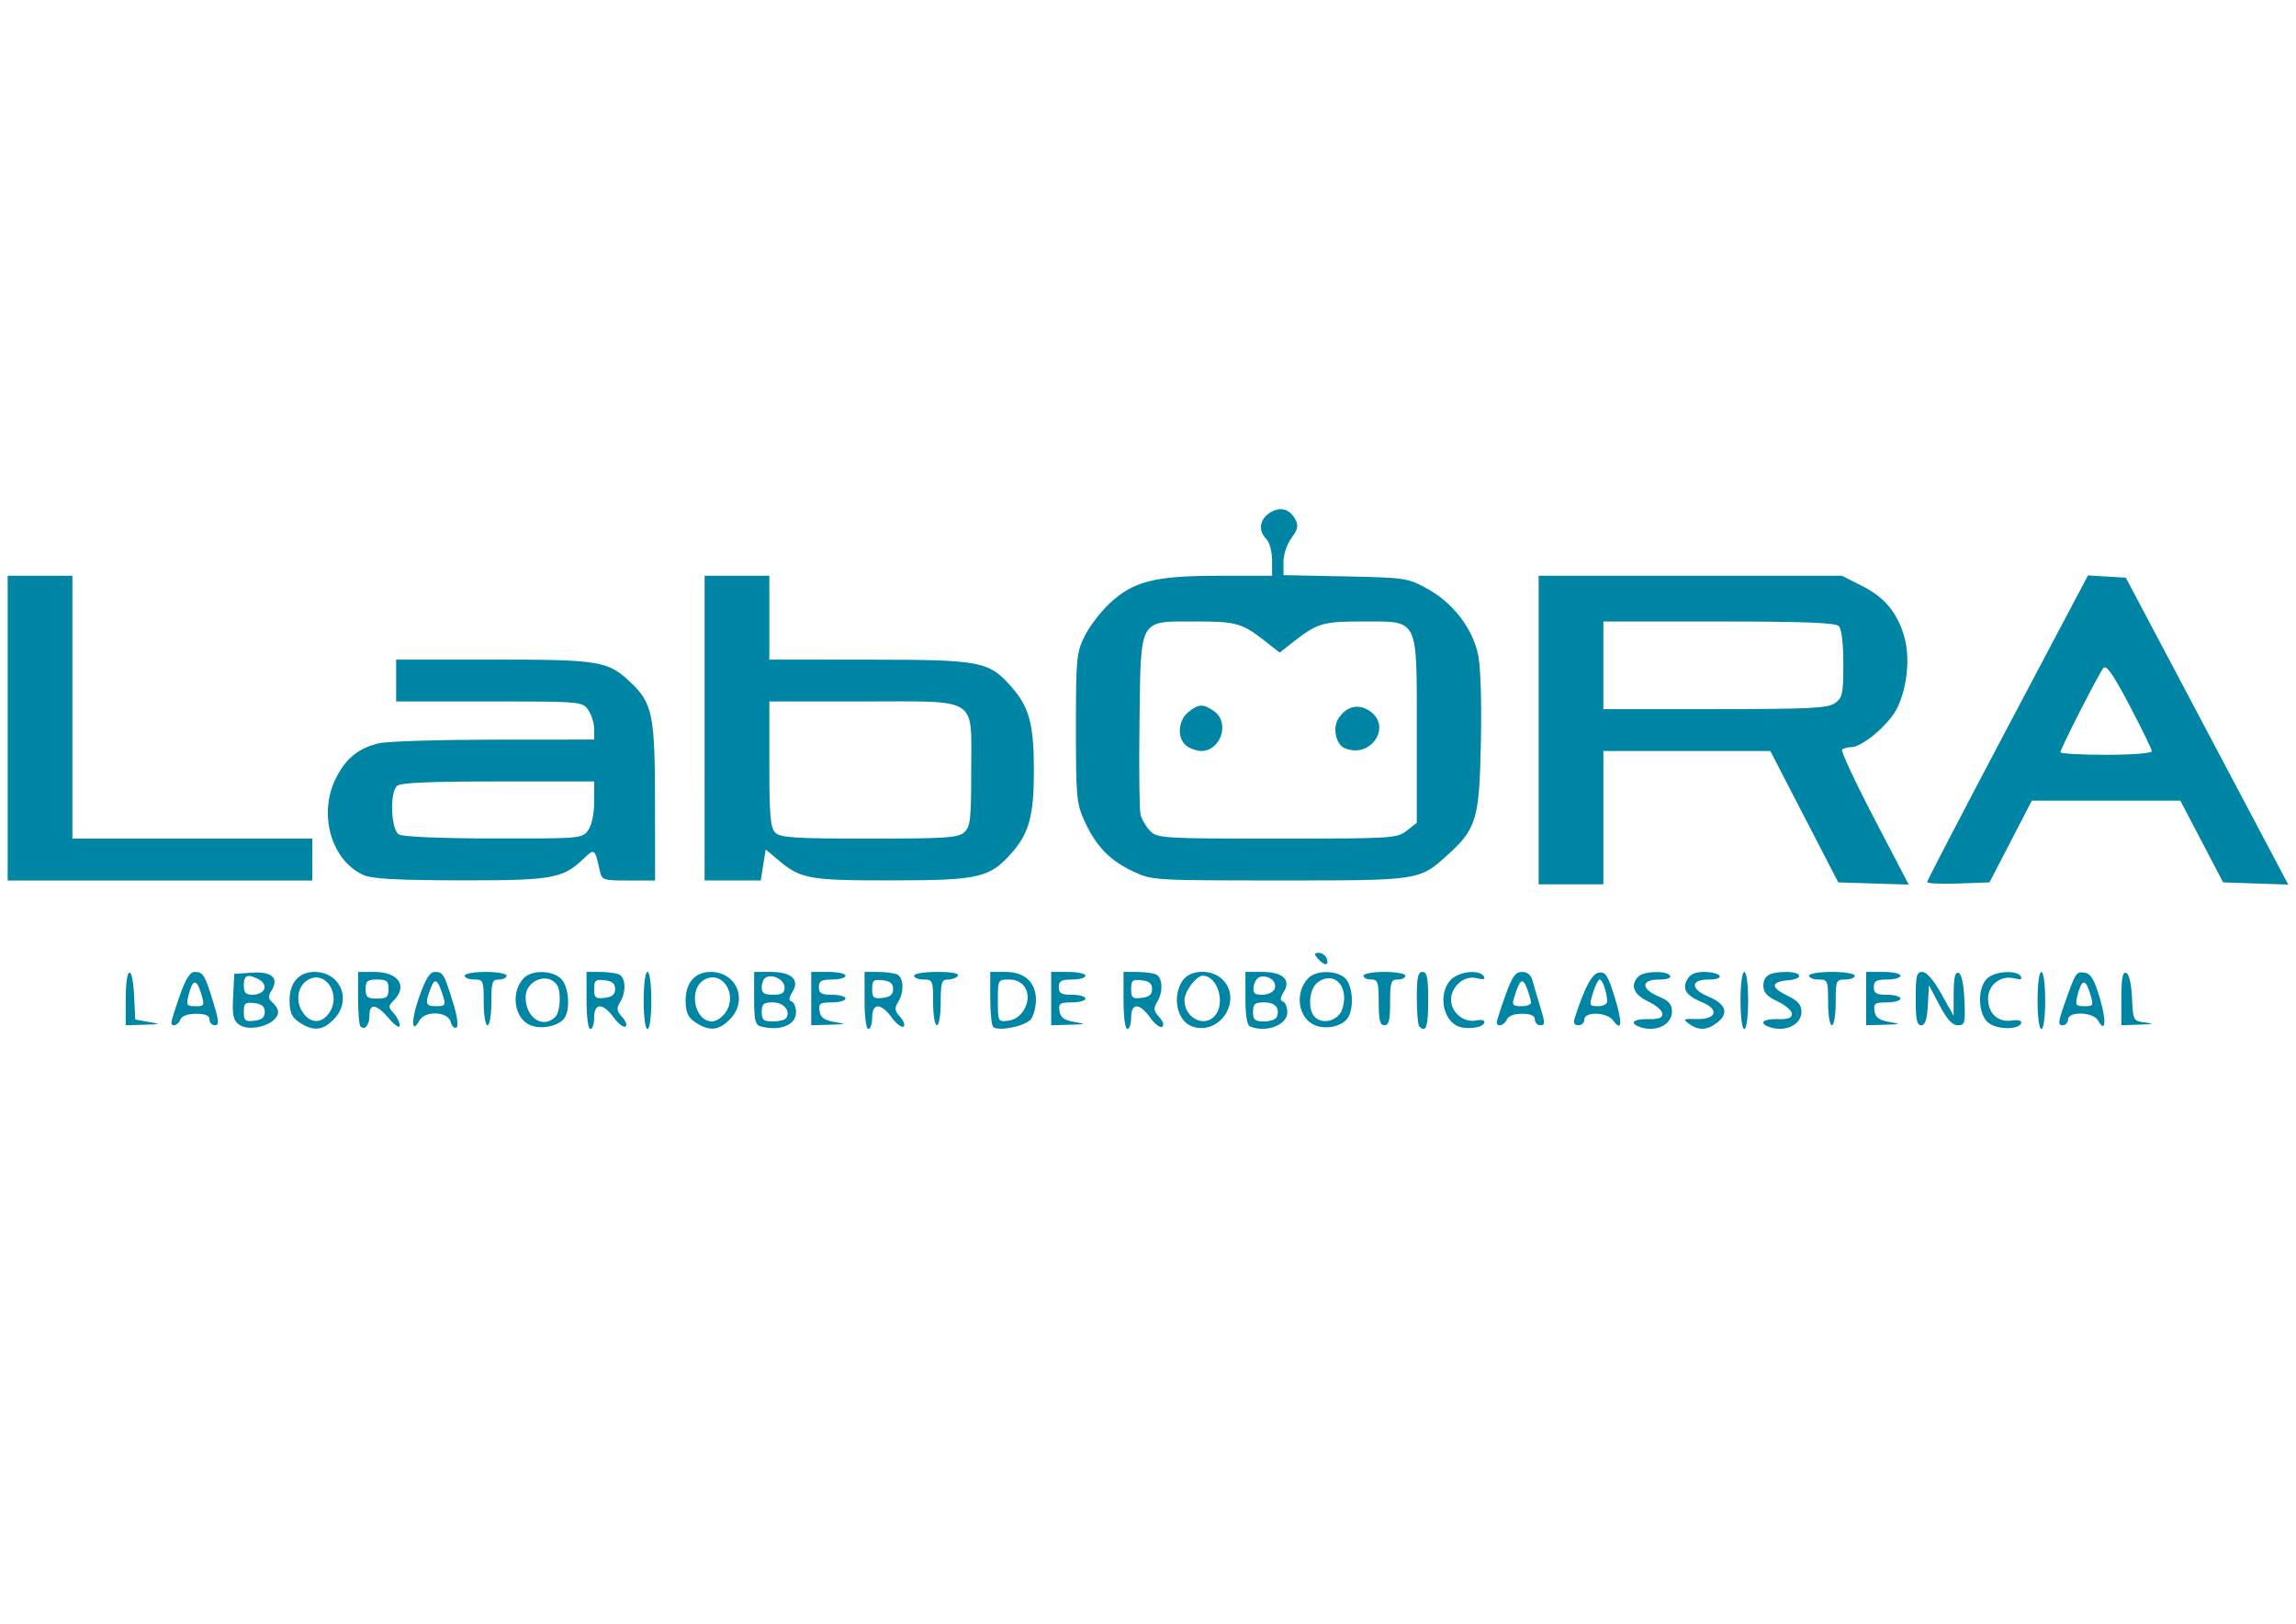
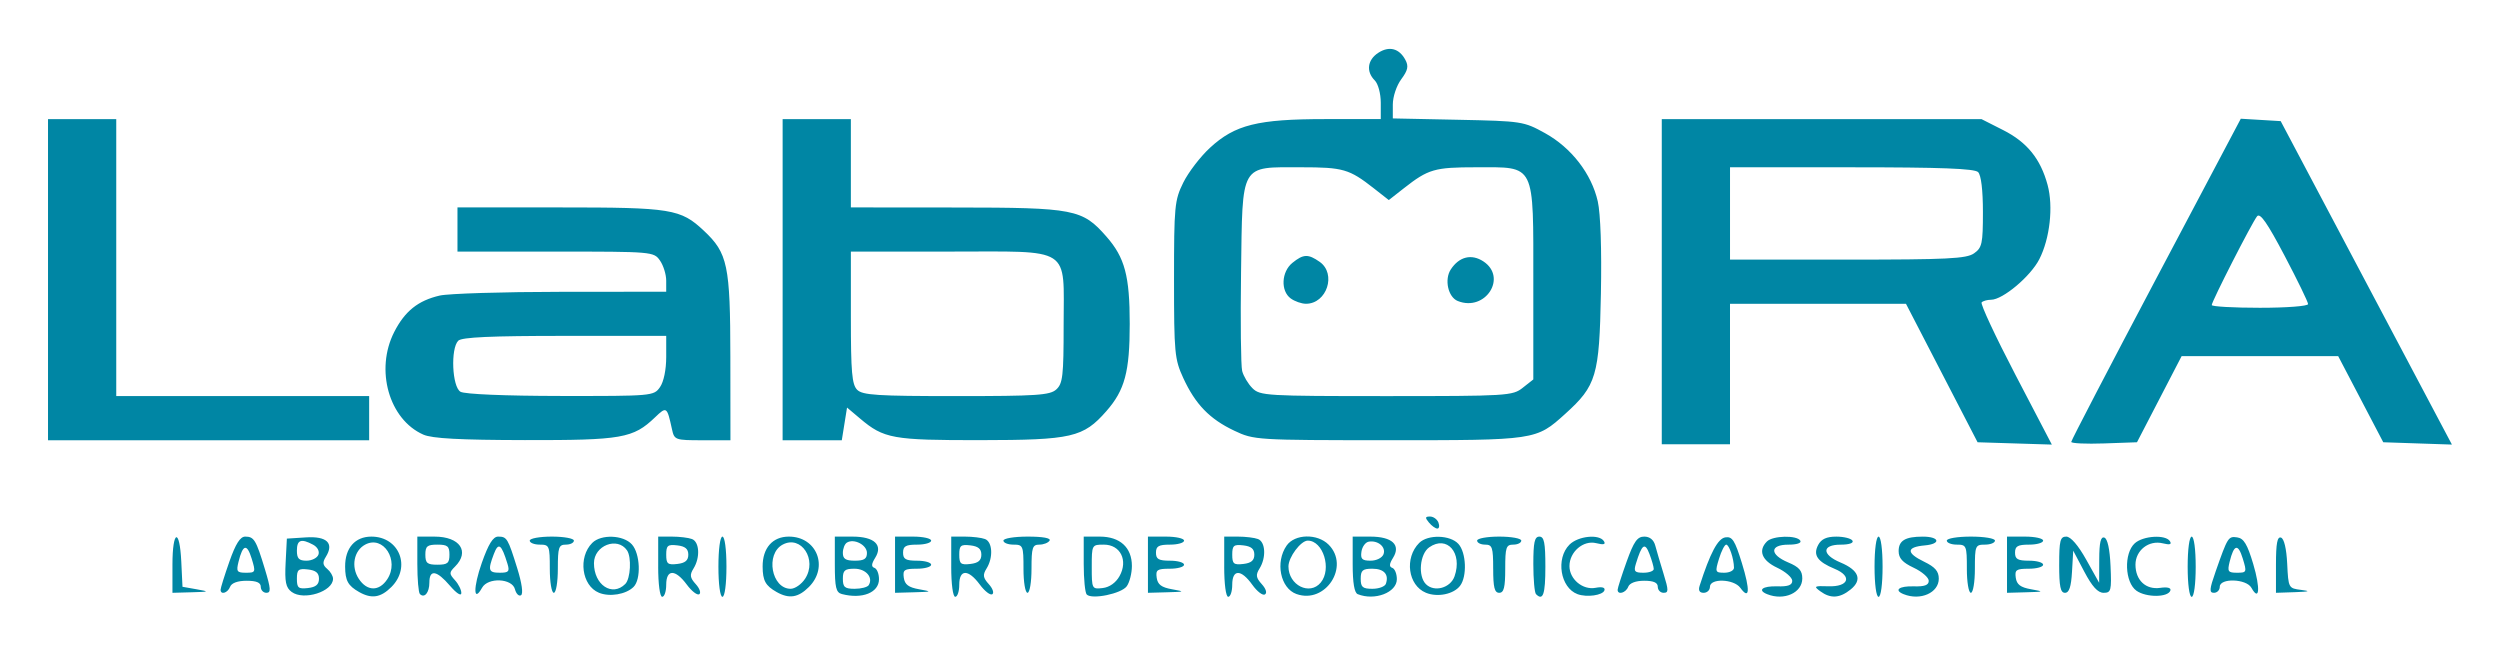
- <svg xmlns="http://www.w3.org/2000/svg" width="297mm" height="210mm" viewBox="0 0 297 210" version="1.1" id="svg1" xml:space="preserve">
+ <svg xmlns="http://www.w3.org/2000/svg" viewBox="-4.9 59.85 306.8 79.3" version="1.1" id="svg1" xml:space="preserve">
  <defs id="defs1">
    <clipPath clipPathUnits="userSpaceOnUse" id="clipPath84">
      <path d="M -2409.45,5669.29 H -2.2500001e-4 V -2.5000001e-5 H -2409.45 Z" id="path84" />
    </clipPath>
    <clipPath clipPathUnits="userSpaceOnUse" id="clipPath1">
      <rect style="opacity:0.213;fill:#079898;stroke:#079898;stroke-width:0.265" id="rect2" width="297.721" height="75.753" x="-0.481" y="24.049" />
    </clipPath>
  </defs>
  <g id="layer1">
    <path style="display:inline;fill:#0086a4;fill-opacity:1;stroke-width:1.862" d="m 277.855,157.993 c 0,-0.542 0.206,-0.985 0.457,-0.985 0.252,0 0.797,-0.339 1.212,-0.754 0.677,-0.677 0.555,-1.31 -1.193,-6.189 l -1.947,-5.435 1.567,0.154 c 1.479,0.145 1.626,0.348 2.617,3.603 l 1.05,3.448 0.851,-2.956 c 0.468,-1.626 0.944,-3.233 1.059,-3.572 0.239,-0.708 2.702,-0.85 2.702,-0.155 0,1.073 -4.124,12.176 -4.815,12.964 -1.09,1.242 -3.56,1.157 -3.56,-0.123 z m -97.365,-3.675 c -2.561,-1.794 -2.806,-6.963 -0.427,-9.01 1.51,-1.299 3.044,-1.413 4.573,-0.342 1.088,0.762 1.095,0.752 1.095,-1.724 0,-2.329 0.08,-2.491 1.232,-2.491 h 1.232 v 7.143 7.143 h -1.232 c -0.677,0 -1.232,-0.229 -1.232,-0.51 0,-0.352 -0.296,-0.352 -0.953,0 -1.342,0.718 -3.085,0.633 -4.289,-0.209 z m 5.148,-4.117 c 0.203,-2.029 -0.668,-3.538 -2.042,-3.538 -1.602,0 -2.298,0.917 -2.298,3.026 0,3.708 3.973,4.176 4.34,0.512 z m 5.967,3.396 c -1.219,-1.219 -1.44,-1.83 -1.44,-3.979 0,-2.149 0.221,-2.76 1.44,-3.979 1.987,-1.987 4.493,-1.987 6.48,0 1.055,1.055 1.44,1.911 1.44,3.202 v 1.762 h -3.448 c -3.66,0 -4.227,0.453 -2.217,1.77 1.135,0.744 1.327,0.745 2.446,0.011 1.37,-0.898 3.219,-1.059 3.219,-0.281 0,0.283 -0.544,1.059 -1.209,1.724 -1.789,1.789 -4.795,1.685 -6.711,-0.231 z m 4.964,-5.95 c -0.305,-0.57 -1.032,-0.985 -1.724,-0.985 -0.693,0 -1.419,0.415 -1.724,0.985 -0.492,0.918 -0.375,0.985 1.724,0.985 2.099,0 2.216,-0.067 1.724,-0.985 z m 12.363,6.122 c -3.083,-2.594 -3.236,-8.45 -0.298,-11.388 1.45,-1.45 1.931,-1.631 4.337,-1.631 2.307,0 2.933,0.211 4.237,1.429 1.883,1.759 2.059,3.497 0.355,3.497 -0.71,0 -1.494,-0.488 -1.982,-1.232 -0.593,-0.905 -1.241,-1.232 -2.443,-1.232 -2.413,0 -3.513,1.466 -3.513,4.68 0,3.063 1.121,4.68 3.243,4.68 1.333,0 2.915,-1.089 2.915,-2.006 0,-0.252 0.665,-0.457 1.478,-0.457 1.996,0 1.927,1.127 -0.197,3.251 -1.46,1.46 -1.992,1.675 -4.15,1.675 -1.94,0 -2.8,-0.274 -3.981,-1.268 z m 12.099,0.367 c -0.845,-0.934 -1.068,-2.885 -0.438,-3.829 0.555,-0.831 2.386,-1.674 3.655,-1.682 0.627,-0.004 1.473,-0.23 1.88,-0.502 0.64,-0.428 0.611,-0.592 -0.214,-1.221 -0.84,-0.641 -1.085,-0.64 -2.076,0.009 -2.346,1.537 -4.2,0.4 -2.356,-1.445 1.509,-1.509 5.822,-1.599 7.01,-0.146 0.271,0.332 0.57,2.653 0.665,5.16 0.163,4.322 0.12,4.557 -0.837,4.557 -0.555,-1.5e-4 -1.276,-0.266 -1.601,-0.591 -0.46,-0.46 -0.723,-0.46 -1.182,0 -0.897,0.897 -3.58,0.713 -4.505,-0.31 z m 4.998,-1.661 c 0.325,-0.325 0.591,-1.018 0.591,-1.539 0,-0.804 -0.24,-0.9 -1.577,-0.633 -1.717,0.343 -2.416,1.071 -2.02,2.103 0.315,0.821 2.21,0.864 3.005,0.069 z m 6.872,2.03 c -0.699,-0.407 -0.862,-1.197 -0.862,-4.172 0,-2.934 -0.148,-3.67 -0.739,-3.67 -0.411,0 -0.739,-0.438 -0.739,-0.985 0,-0.547 0.328,-0.985 0.739,-0.985 0.493,0 0.739,-0.493 0.739,-1.478 0,-1.248 0.192,-1.478 1.232,-1.478 0.997,0 1.232,0.243 1.232,1.278 0,0.863 0.319,1.361 0.985,1.535 0.542,0.142 0.985,0.585 0.985,0.985 0,0.4 -0.443,0.844 -0.985,0.985 -0.847,0.221 -0.985,0.672 -0.985,3.202 0,2.53 0.139,2.981 0.985,3.202 0.545,0.143 0.985,0.672 0.985,1.185 0,0.687 -0.351,0.924 -1.355,0.913 -0.745,-0.007 -1.743,-0.241 -2.217,-0.517 z m 5.372,-0.369 c -0.845,-0.934 -1.068,-2.885 -0.438,-3.829 0.555,-0.831 2.386,-1.674 3.655,-1.682 0.627,-0.004 1.473,-0.23 1.88,-0.502 0.64,-0.428 0.611,-0.592 -0.214,-1.221 -0.84,-0.641 -1.085,-0.64 -2.076,0.009 -2.386,1.563 -3.961,0.585 -2.43,-1.51 0.547,-0.748 1.295,-0.956 3.431,-0.956 3.777,0 4.126,0.486 4.326,6.035 0.156,4.319 0.112,4.557 -0.845,4.557 -0.555,-1.5e-4 -1.276,-0.266 -1.601,-0.591 -0.46,-0.46 -0.723,-0.46 -1.182,0 -0.897,0.897 -3.58,0.713 -4.505,-0.31 z m 4.815,-1.844 c 0.927,-0.927 1.018,-2.184 0.158,-2.175 -2.149,0.024 -3.764,1.347 -3.052,2.501 0.436,0.705 2.043,0.524 2.893,-0.326 z m 6.05,2.437 c -0.192,-0.192 -0.349,-3.416 -0.349,-7.164 v -6.815 h 1.491 1.491 l -0.137,7.02 c -0.129,6.64 -0.191,7.028 -1.142,7.164 -0.553,0.079 -1.163,-0.013 -1.355,-0.205 z m 6.055,-0.678 c -0.831,-0.831 -0.985,-1.642 -0.985,-5.173 0,-4.138 0.015,-4.187 1.232,-4.187 1.184,0 1.232,0.121 1.232,3.108 0,3.587 0.721,4.948 2.491,4.698 1.144,-0.161 1.211,-0.361 1.348,-3.988 l 0.144,-3.818 h 1.474 1.474 l -0.14,5.05 c -0.134,4.812 -0.192,5.057 -1.249,5.207 -0.76,0.108 -1.108,-0.095 -1.108,-0.644 0,-0.73 -0.098,-0.733 -1.095,-0.034 -1.509,1.057 -3.638,0.96 -4.817,-0.218 z m 10.838,-4.187 v -5.173 h 1.232 c 0.677,0 1.232,0.234 1.232,0.521 0,0.292 0.481,0.184 1.095,-0.246 1.581,-1.108 3.206,-0.945 4.613,0.462 1.141,1.141 1.219,1.521 1.086,5.296 -0.14,3.971 -0.172,4.067 -1.375,4.067 -1.191,0 -1.24,-0.131 -1.478,-3.941 -0.241,-3.863 -0.273,-3.944 -1.601,-4.097 -1.714,-0.197 -2.34,1.237 -2.34,5.361 0,2.79 -0.056,2.924 -1.232,2.924 h -1.232 z m 21.934,4.503 c -0.572,-0.418 -0.915,-1.279 -0.915,-2.294 0,-2.039 1.601,-3.441 3.929,-3.441 1.824,0 2.816,-1.245 1.603,-2.013 -0.951,-0.602 -1.245,-0.561 -2.095,0.289 -0.839,0.839 -3.273,1.006 -3.273,0.224 0,-0.283 0.544,-1.059 1.209,-1.724 1.617,-1.617 4.635,-1.665 6.369,-0.101 1.103,0.995 1.245,1.549 1.382,5.419 l 0.153,4.311 -1.314,-8e-5 c -0.723,-3e-5 -1.398,-0.254 -1.501,-0.563 -0.141,-0.423 -0.451,-0.423 -1.24,0 -1.411,0.755 -3.19,0.711 -4.307,-0.106 z m 4.569,-1.893 c 0.906,-0.906 0.721,-2.365 -0.3,-2.365 -1.389,0 -2.761,1.223 -2.407,2.146 0.363,0.947 1.857,1.068 2.706,0.219 z m -151.019,1.561 c -0.61,-0.245 -1.108,-0.663 -1.108,-0.929 0,-0.282 0.667,-0.213 1.601,0.166 0.881,0.357 1.934,0.772 2.34,0.921 0.434,0.16 0.231,0.275 -0.493,0.279 -0.677,0.004 -1.73,-0.193 -2.34,-0.438 z m 7.437,-0.198 c -7.78,-2.433 -12.852,-12.222 -11.013,-21.25 2.745,-13.469 16.097,-18.773 25.148,-9.99 4.796,4.654 6.654,12.943 4.475,19.961 -2.779,8.953 -10.7,13.753 -18.61,11.279 z m 5.729,-17.551 -0.034,-17.272 -1.578,0.153 -1.578,0.153 -0.148,15.518 c -0.082,8.535 -0.017,16.239 0.145,17.119 0.253,1.382 0.494,1.601 1.76,1.601 h 1.466 z m -6.392,0.002 v -16.285 l -1.463,0.864 -1.463,0.864 v 14.674 14.674 l 1.34,0.727 c 0.737,0.4 1.395,0.736 1.463,0.747 0.068,0.011 0.123,-7.309 0.123,-16.265 z m 11.399,15.343 1.163,-0.942 v -14.426 -14.426 l -1.576,-0.921 -1.576,-0.921 -0.036,16.288 c -0.021,9.51 0.151,16.288 0.413,16.288 0.247,0 0.973,-0.424 1.612,-0.942 z m -17.351,-15.36 c 0.002,-9.358 -0.096,-10.801 -0.699,-10.301 -1.613,1.339 -2.893,6.017 -2.898,10.591 -0.004,3.82 0.189,4.86 1.391,7.513 0.767,1.693 1.577,3.079 1.799,3.079 0.222,0 0.405,-4.897 0.406,-10.883 z m 23.591,8.05 c 1.177,-2.512 1.327,-3.417 1.327,-8.005 0,-4.588 -0.15,-5.493 -1.327,-8.005 -0.73,-1.558 -1.451,-2.833 -1.601,-2.833 -0.15,0 -0.274,4.877 -0.274,10.838 0,5.961 0.123,10.838 0.274,10.838 0.15,0 0.871,-1.275 1.601,-2.833 z m -4.789,10.047 c 0.113,-0.096 1.314,-0.535 2.668,-0.975 l 2.463,-0.8 -1.163,0.975 c -0.64,0.536 -1.84,0.975 -2.668,0.975 -0.828,0 -1.413,-0.079 -1.3,-0.175 z m 6.71,-1.105 c -0.705,-0.942 -0.741,-1.183 -0.181,-1.183 0.387,0 0.832,0.489 0.989,1.087 0.385,1.471 0.233,1.489 -0.808,0.096 z m -30.39,0.523 c 0.013,-0.848 0.914,-1.935 1.291,-1.557 0.202,0.202 -0.007,0.742 -0.466,1.2 -0.458,0.458 -0.829,0.619 -0.825,0.358 z m 0.474,-3.205 c -0.296,-0.553 -0.47,-1.783 -0.387,-2.733 0.148,-1.684 0.172,-1.658 0.949,1.006 0.79,2.706 0.476,3.668 -0.562,1.727 z m 29.785,-2.116 c 0.821,-2.524 1.045,-2.864 1.166,-1.774 0.163,1.463 -1.068,4.896 -1.757,4.896 -0.234,0 0.032,-1.405 0.591,-3.122 z m 14.81,-13.112 c -1.712,-0.708 -3.312,-2.854 -3.696,-4.958 -1.035,-5.661 2.53,-9.897 7.681,-9.124 2.287,0.343 4.637,2.259 4.637,3.781 0,1.346 -1.875,1.165 -3.245,-0.313 -1.455,-1.57 -3.349,-1.579 -4.906,-0.022 -0.989,0.989 -1.209,1.7 -1.209,3.905 0,2.326 0.178,2.836 1.298,3.717 1.639,1.289 3.347,1.302 4.614,0.036 1.378,-1.378 1.229,-1.971 -0.493,-1.971 -1.248,0 -1.478,-0.192 -1.478,-1.232 0,-1.177 0.131,-1.232 2.956,-1.232 h 2.956 v 3.695 c 0,3.313 -0.098,3.695 -0.944,3.695 -0.519,0 -1.042,-0.277 -1.161,-0.616 -0.163,-0.464 -0.588,-0.403 -1.718,0.246 -1.589,0.913 -3.66,1.066 -5.29,0.392 z m 13.244,-0.213 c -2.443,-1.101 -3.376,-4.864 -1.908,-7.702 2.106,-4.073 8.214,-2.973 8.943,1.611 l 0.294,1.847 h -3.513 c -2.554,0 -3.513,0.175 -3.513,0.64 0,1.566 2.615,2.459 3.783,1.292 0.292,-0.292 1.152,-0.458 1.91,-0.369 l 1.379,0.162 -1.196,1.371 c -1.44,1.652 -4.003,2.128 -6.179,1.148 z m 4.244,-6.443 c 0,-1.125 -1.781,-1.878 -2.956,-1.249 -1.729,0.926 -1.207,1.971 0.985,1.971 1.402,0 1.971,-0.208 1.971,-0.722 z m 18.435,6.427 c -1.925,-0.838 -2.889,-3.073 -2.518,-5.837 0.352,-2.628 2.138,-4.302 4.588,-4.302 2.363,0 3.591,0.76 4.416,2.733 1.25,2.992 1.087,3.178 -2.785,3.178 -3.33,0 -3.476,0.049 -3.325,1.108 0.115,0.807 0.542,1.152 1.572,1.27 0.778,0.089 1.654,-0.077 1.946,-0.369 0.807,-0.807 2.797,-0.654 2.797,0.215 0,0.902 -2.816,2.705 -4.187,2.681 -0.542,-0.009 -1.668,-0.315 -2.502,-0.678 z m 4.226,-6.455 c 0,-1.143 -2.248,-2.013 -3.188,-1.233 -1.396,1.159 -0.89,1.983 1.217,1.983 1.436,0 1.971,-0.204 1.971,-0.75 z m 12.592,5.996 c -1.515,-1.515 -1.571,-2.257 -0.293,-3.882 0.65,-0.827 1.634,-1.32 2.997,-1.503 2.356,-0.316 2.667,-0.53 2.27,-1.565 -0.372,-0.97 -1.988,-0.982 -2.786,-0.021 -0.652,0.786 -2.956,1.03 -2.956,0.313 0,-0.234 0.459,-1.01 1.021,-1.724 0.846,-1.076 1.42,-1.298 3.354,-1.298 3.712,0 4.204,0.644 4.492,5.879 l 0.246,4.482 -2.217,-0.06 c -1.219,-0.033 -2.813,0.098 -3.542,0.29 -1.047,0.276 -1.591,0.085 -2.586,-0.911 z m 4.357,-1.457 c 0.484,-0.354 0.803,-1.091 0.71,-1.638 -0.148,-0.866 -0.378,-0.94 -1.771,-0.574 -1.06,0.278 -1.601,0.721 -1.601,1.309 0,1.633 1.136,2.018 2.662,0.903 z m 23.448,1.629 c -2.242,-2.242 -0.659,-5.061 3.166,-5.634 1.798,-0.27 2.277,-0.531 2.154,-1.174 -0.208,-1.092 -2.037,-1.324 -2.837,-0.359 -0.822,0.991 -2.976,1.008 -2.976,0.024 0,-1.547 1.87,-2.71 4.357,-2.71 3.378,0 3.882,0.742 4.092,6.035 l 0.171,4.311 -1.355,-7e-5 c -0.745,-4e-5 -1.355,-0.234 -1.355,-0.521 0,-0.292 -0.481,-0.184 -1.095,0.246 -1.493,1.046 -3.143,0.963 -4.324,-0.218 z m 4.645,-1.759 c 0.426,-0.426 0.774,-1.186 0.774,-1.69 0,-0.798 -0.205,-0.857 -1.598,-0.457 -0.879,0.252 -1.655,0.458 -1.724,0.458 -0.278,0 -0.105,1.828 0.202,2.135 0.553,0.553 1.533,0.367 2.346,-0.446 z m -62.776,-2.921 v -5.173 h 1.232 c 0.677,0 1.232,0.229 1.232,0.51 0,0.352 0.296,0.352 0.953,0 1.563,-0.837 3.743,-0.595 4.759,0.527 0.728,0.804 0.977,1.964 1.112,5.173 l 0.174,4.136 h -1.508 -1.508 l -0.144,-3.766 c -0.111,-2.895 -0.337,-3.887 -0.977,-4.29 -0.638,-0.401 -1.071,-0.308 -1.847,0.394 -0.836,0.756 -1.014,1.511 -1.014,4.29 0,3.269 -0.038,3.372 -1.232,3.372 h -1.232 z m 22.275,0.123 c 0.134,-4.815 0.192,-5.057 1.251,-5.207 0.66,-0.094 1.229,0.151 1.403,0.603 0.257,0.67 0.378,0.675 1.018,0.035 1.194,-1.194 2.626,-0.918 2.626,0.505 0,0.888 -0.265,1.232 -0.95,1.232 -1.791,0 -2.498,1.335 -2.498,4.715 v 3.167 h -1.495 -1.495 z m 18.614,-1.847 v -6.897 h 1.232 1.232 v 6.897 6.897 h -1.232 -1.232 z m 5.419,1.724 v -5.173 h 1.232 1.232 v 5.173 5.173 h -1.232 -1.232 z m 5.718,4.393 c -0.164,-0.429 -0.299,-2.313 -0.299,-4.187 0,-2.701 -0.153,-3.408 -0.739,-3.408 -0.411,0 -0.739,-0.438 -0.739,-0.985 0,-0.547 0.328,-0.985 0.739,-0.985 0.46,0 0.739,-0.465 0.739,-1.232 0,-1.04 0.23,-1.232 1.478,-1.232 1.248,0 1.478,0.192 1.478,1.232 0,0.766 0.279,1.232 0.739,1.232 0.411,0 0.739,0.438 0.739,0.985 0,0.547 -0.328,0.985 -0.739,0.985 -0.581,0 -0.739,0.684 -0.739,3.202 0,2.518 0.158,3.202 0.739,3.202 0.411,0 0.739,0.438 0.739,0.985 0,0.817 -0.328,0.985 -1.918,0.985 -1.294,0 -2.015,-0.253 -2.217,-0.779 z m 17.272,0.451 c -0.181,-0.181 -0.328,-2.065 -0.328,-4.187 0,-3.102 -0.145,-3.859 -0.739,-3.859 -0.411,0 -0.739,-0.438 -0.739,-0.985 0,-0.547 0.328,-0.985 0.739,-0.985 0.46,0 0.739,-0.465 0.739,-1.232 0,-0.985 0.246,-1.232 1.232,-1.232 0.985,0 1.232,0.246 1.232,1.232 0,0.903 0.263,1.232 0.985,1.232 0.637,0 0.985,0.328 0.985,0.928 0,0.513 -0.44,1.043 -0.985,1.185 -0.84,0.22 -0.985,0.672 -0.985,3.059 0,2.387 0.146,2.84 0.985,3.059 0.545,0.143 0.985,0.672 0.985,1.185 0,0.747 -0.367,0.928 -1.888,0.928 -1.039,0 -2.036,-0.148 -2.217,-0.328 z M 167.726,124.302 c -0.555,-1.791 -0.821,-3.256 -0.591,-3.256 0.706,0 1.91,3.46 1.751,5.03 -0.128,1.257 -0.304,0.988 -1.16,-1.774 z m -30.234,0.351 c -0.033,-1.738 0.843,-3.607 1.691,-3.607 0.154,0 -0.341,1.734 -1.405,4.926 -0.136,0.406 -0.264,-0.187 -0.285,-1.32 z m 113.761,-1.883 c 0,-0.985 0.246,-1.232 1.232,-1.232 0.985,0 1.232,0.246 1.232,1.232 0,0.985 -0.246,1.232 -1.232,1.232 -0.985,0 -1.232,-0.246 -1.232,-1.232 z m -113.626,-3.051 c -0.04,-0.66 -0.033,-1.131 0.017,-1.046 0.049,0.085 0.365,0.517 0.701,0.96 0.489,0.643 0.486,0.853 -0.017,1.046 -0.394,0.151 -0.656,-0.207 -0.701,-0.96 z m 29.989,0.913 c -0.483,-0.306 -0.412,-0.593 0.305,-1.242 0.893,-0.808 0.922,-0.792 0.693,0.406 -0.131,0.687 -0.268,1.246 -0.305,1.242 -0.036,-0.004 -0.348,-0.187 -0.693,-0.406 z m -26.29,-1.549 c 0.666,-0.569 1.824,-0.977 2.71,-0.955 0.851,0.021 1.214,0.15 0.808,0.286 -0.406,0.136 -1.626,0.566 -2.71,0.955 l -1.971,0.708 z m 21.745,-0.033 c -1.515,-0.62 -1.873,-0.916 -1.132,-0.934 1.295,-0.032 3.595,0.947 3.595,1.53 0,0.227 -0.056,0.391 -0.123,0.362 -0.068,-0.028 -1.121,-0.459 -2.34,-0.958 z M 30.892,90.888 c -0.72,-0.534 -0.861,-1.223 -0.739,-3.602 l 0.151,-2.942 2.345,-0.15 c 2.579,-0.165 3.479,0.718 2.435,2.39 -0.422,0.675 -0.383,1.015 0.169,1.473 0.394,0.327 0.717,0.873 0.717,1.213 0,1.572 -3.595,2.717 -5.077,1.618 z m 3.353,-1.618 c 0,-0.709 -0.38,-1.029 -1.355,-1.141 -1.174,-0.135 -1.355,0.017 -1.355,1.141 0,1.124 0.18,1.276 1.355,1.141 0.974,-0.112 1.355,-0.433 1.355,-1.141 z m -0.071,-2.948 c 0.163,-0.426 -0.11,-0.941 -0.654,-1.232 -1.47,-0.787 -1.985,-0.597 -1.985,0.731 0,0.971 0.25,1.232 1.179,1.232 0.648,0 1.305,-0.329 1.46,-0.731 z m 4.997,4.577 c -1.367,-0.775 -1.708,-1.395 -1.717,-3.12 -0.012,-2.278 1.217,-3.681 3.223,-3.681 3.423,0 4.907,3.731 2.458,6.18 -1.314,1.314 -2.431,1.489 -3.964,0.621 z m 3.46,-1.576 c 1.513,-2.309 -0.487,-5.435 -2.715,-4.243 -1.392,0.745 -1.761,2.709 -0.788,4.194 1.017,1.552 2.504,1.573 3.503,0.049 z m 3.999,1.823 c -0.173,-0.173 -0.315,-1.83 -0.315,-3.681 v -3.366 h 2.118 c 3.107,0 4.354,1.833 2.505,3.681 -0.733,0.733 -0.733,0.866 0,1.675 0.438,0.484 0.787,1.194 0.776,1.579 -0.011,0.402 -0.603,0.019 -1.391,-0.901 -1.631,-1.906 -2.53,-2.047 -2.53,-0.399 0,1.236 -0.605,1.97 -1.163,1.411 z m 3.626,-4.831 c 0,-1.04 -0.23,-1.232 -1.478,-1.232 -1.248,0 -1.478,0.192 -1.478,1.232 0,1.04 0.23,1.232 1.478,1.232 1.248,0 1.478,-0.192 1.478,-1.232 z m 8.038,4.237 c -0.352,-1.344 -3.31,-1.474 -4.035,-0.177 -1.075,1.92 -1.095,-0.042 -0.032,-3.054 0.817,-2.313 1.382,-3.223 2.003,-3.223 1.079,0 1.198,0.198 2.348,3.893 0.569,1.828 0.75,3.124 0.461,3.302 -0.261,0.161 -0.597,-0.172 -0.746,-0.741 z m -0.921,-3.129 c -0.735,-2.402 -1.105,-2.669 -1.663,-1.2 -0.765,2.012 -0.67,2.308 0.738,2.308 1.084,0 1.216,-0.159 0.926,-1.108 z m 11.227,3.564 c -2.116,-0.87 -2.582,-4.353 -0.819,-6.116 1.086,-1.086 3.808,-0.984 4.863,0.182 1.029,1.137 1.15,4.297 0.2,5.227 -0.937,0.916 -2.929,1.248 -4.244,0.708 z m 3.234,-1.076 c 0.65,-0.65 0.787,-3.289 0.214,-4.125 -1.175,-1.716 -4.057,-0.598 -4.057,1.574 0,2.673 2.236,4.157 3.843,2.551 z m 4.04,-2.118 v -3.695 h 1.684 c 0.926,0 2.035,0.135 2.463,0.299 0.923,0.354 1.022,2.282 0.185,3.621 -0.487,0.779 -0.437,1.125 0.278,1.915 0.48,0.53 0.671,1.088 0.426,1.24 -0.246,0.152 -0.932,-0.38 -1.525,-1.183 -1.418,-1.918 -2.527,-1.909 -2.527,0.019 0,0.813 -0.222,1.478 -0.493,1.478 -0.285,0 -0.493,-1.56 -0.493,-3.695 z m 3.695,-1.478 c 0,-0.709 -0.38,-1.029 -1.355,-1.141 -1.174,-0.135 -1.355,0.017 -1.355,1.141 0,1.124 0.18,1.276 1.355,1.141 0.974,-0.112 1.355,-0.433 1.355,-1.141 z m 3.695,1.478 c 0,-2.135 0.208,-3.695 0.493,-3.695 0.285,0 0.493,1.56 0.493,3.695 0,2.135 -0.208,3.695 -0.493,3.695 -0.285,0 -0.493,-1.56 -0.493,-3.695 z m 7.143,3.106 c -1.367,-0.775 -1.708,-1.395 -1.717,-3.12 -0.011,-2.278 1.217,-3.681 3.223,-3.681 3.423,0 4.907,3.731 2.458,6.18 -1.314,1.314 -2.431,1.489 -3.964,0.621 z m 3.491,-1.625 c 1.533,-2.34 -0.476,-5.409 -2.747,-4.194 -2.148,1.15 -1.376,5.422 0.979,5.422 0.529,0 1.325,-0.553 1.767,-1.228 z m 4.514,1.874 c -0.716,-0.187 -0.862,-0.802 -0.862,-3.638 v -3.412 h 2.157 c 2.69,0 3.785,1.02 2.796,2.604 -0.469,0.751 -0.495,1.099 -0.093,1.233 0.308,0.103 0.56,0.728 0.56,1.389 0,1.652 -2.06,2.477 -4.557,1.824 z m 3.298,-1.094 c 0.581,-0.941 -0.351,-2.015 -1.749,-2.015 -1.192,0 -1.425,0.202 -1.425,1.232 0,1.035 0.232,1.232 1.449,1.232 0.797,0 1.573,-0.202 1.726,-0.448 z m -0.219,-3.952 c 0,-0.987 -1.588,-1.806 -2.459,-1.268 -0.273,0.169 -0.497,0.737 -0.497,1.263 0,0.734 0.343,0.956 1.478,0.956 1.132,0 1.478,-0.223 1.478,-0.952 z m 10.345,1.691 v -3.695 h 1.684 c 0.926,0 2.035,0.135 2.463,0.299 0.923,0.354 1.022,2.282 0.185,3.621 -0.487,0.779 -0.437,1.125 0.278,1.915 0.48,0.53 0.671,1.088 0.426,1.24 -0.246,0.152 -0.932,-0.38 -1.525,-1.183 -1.418,-1.918 -2.527,-1.909 -2.527,0.019 0,0.813 -0.222,1.478 -0.493,1.478 -0.285,0 -0.493,-1.56 -0.493,-3.695 z m 3.695,-1.478 c 0,-0.709 -0.38,-1.029 -1.355,-1.141 -1.174,-0.135 -1.355,0.017 -1.355,1.141 0,1.124 0.18,1.276 1.355,1.141 0.974,-0.112 1.355,-0.433 1.355,-1.141 z m 12.932,4.89 c -0.203,-0.206 -0.369,-1.889 -0.369,-3.741 v -3.366 h 1.971 c 2.481,0 3.941,1.334 3.941,3.601 0,0.897 -0.285,2.02 -0.633,2.496 -0.665,0.91 -4.275,1.653 -4.909,1.011 z m 4.026,-2.258 c 1.075,-1.925 0.111,-3.864 -1.921,-3.864 -1.478,0 -1.488,0.019 -1.488,2.742 0,2.694 0.024,2.739 1.339,2.586 0.837,-0.097 1.614,-0.647 2.071,-1.465 z m 12.847,-1.154 v -3.695 h 1.684 c 0.926,0 2.035,0.135 2.463,0.299 0.923,0.354 1.022,2.282 0.185,3.621 -0.487,0.779 -0.437,1.125 0.278,1.915 0.517,0.572 0.674,1.086 0.385,1.265 -0.268,0.166 -0.962,-0.367 -1.544,-1.183 -1.379,-1.936 -2.467,-1.939 -2.467,-0.006 0,0.813 -0.222,1.478 -0.493,1.478 -0.285,0 -0.493,-1.56 -0.493,-3.695 z m 3.695,-1.478 c 0,-0.709 -0.38,-1.029 -1.355,-1.141 -1.174,-0.135 -1.355,0.017 -1.355,1.141 0,1.124 0.18,1.276 1.355,1.141 0.974,-0.112 1.355,-0.433 1.355,-1.141 z m 5.173,4.831 c -1.981,-0.708 -2.63,-3.917 -1.204,-5.953 1.003,-1.431 3.764,-1.49 5.145,-0.11 2.658,2.658 -0.382,7.334 -3.941,6.062 z m 2.978,-1.409 c 1.377,-1.659 0.296,-5.146 -1.594,-5.146 -0.851,0 -2.369,2.03 -2.369,3.167 0,2.308 2.609,3.611 3.963,1.979 z m 4.535,1.424 c -0.409,-0.165 -0.616,-1.391 -0.616,-3.656 v -3.407 h 2.157 c 2.69,0 3.785,1.02 2.796,2.604 -0.469,0.751 -0.495,1.099 -0.093,1.233 0.308,0.103 0.56,0.728 0.56,1.389 0,1.637 -2.721,2.678 -4.803,1.837 z m 3.458,-1.275 c 0.4,-1.146 -0.232,-1.847 -1.663,-1.847 -1.192,0 -1.425,0.202 -1.425,1.232 0,1.032 0.233,1.232 1.437,1.232 0.79,0 1.534,-0.277 1.652,-0.616 z m -0.292,-3.621 c 0.337,-0.879 -0.674,-1.742 -1.811,-1.546 -0.406,0.07 -0.81,0.624 -0.896,1.231 -0.128,0.9 0.078,1.103 1.124,1.103 0.72,0 1.414,-0.345 1.584,-0.789 z m 5.205,4.724 c -2.203,-0.906 -2.657,-4.283 -0.822,-6.117 1.058,-1.058 3.807,-0.986 4.814,0.128 0.962,1.063 1.075,3.989 0.2,5.136 -0.791,1.036 -2.77,1.439 -4.191,0.854 z m 3.514,-2.018 c 1.005,-2.875 -0.927,-5.087 -3.109,-3.558 -1.157,0.81 -1.4,3.525 -0.405,4.52 1.021,1.021 3.011,0.476 3.514,-0.962 z m 9.996,2.189 c -0.181,-0.181 -0.328,-1.843 -0.328,-3.695 0,-2.664 0.154,-3.366 0.739,-3.366 0.591,0 0.739,0.739 0.739,3.695 0,3.398 -0.285,4.231 -1.149,3.366 z m 5.091,-0.002 c -2.107,-0.784 -2.689,-4.369 -0.985,-6.073 1.07,-1.07 3.671,-1.329 4.232,-0.421 0.245,0.397 -0.036,0.468 -0.949,0.239 -1.579,-0.396 -3.283,1.065 -3.283,2.815 0,1.609 1.632,2.966 3.204,2.665 0.804,-0.154 1.202,-0.04 1.088,0.309 -0.201,0.614 -2.165,0.891 -3.307,0.466 z m 23.277,0.006 c -1.234,-0.498 -0.57,-1.016 1.232,-0.962 1.334,0.041 1.847,-0.148 1.847,-0.679 0,-0.404 -0.831,-1.127 -1.847,-1.605 -1.897,-0.893 -2.372,-2.111 -1.256,-3.227 0.715,-0.715 3.664,-0.786 4.089,-0.099 0.181,0.293 -0.405,0.493 -1.449,0.493 -2.322,0 -2.338,1.22 -0.029,2.185 1.323,0.553 1.724,1.009 1.724,1.96 0,1.767 -2.237,2.77 -4.311,1.933 z m 6.524,-0.354 c -0.847,-0.62 -0.758,-0.675 0.998,-0.616 2.485,0.084 2.958,-1.229 0.769,-2.136 -2.131,-0.883 -2.692,-1.697 -2.027,-2.941 0.386,-0.722 1.031,-1.017 2.222,-1.017 0.923,0 1.815,0.222 1.982,0.493 0.181,0.293 -0.405,0.493 -1.449,0.493 -2.325,0 -2.337,1.221 -0.022,2.188 2.259,0.944 2.708,2.129 1.252,3.308 -1.338,1.083 -2.462,1.152 -3.726,0.228 z m 6.654,-3.014 c 0,-2.135 0.208,-3.695 0.493,-3.695 0.285,0 0.493,1.56 0.493,3.695 0,2.135 -0.208,3.695 -0.493,3.695 -0.285,0 -0.493,-1.56 -0.493,-3.695 z m 3.572,3.369 c -1.234,-0.498 -0.57,-1.016 1.232,-0.962 1.334,0.041 1.847,-0.148 1.847,-0.679 0,-0.404 -0.831,-1.127 -1.847,-1.605 -1.375,-0.648 -1.847,-1.17 -1.847,-2.045 0,-1.288 0.812,-1.773 2.967,-1.773 2.075,0 2.271,0.899 0.235,1.078 -2.274,0.2 -2.299,0.927 -0.068,2.005 1.34,0.647 1.793,1.171 1.793,2.076 0,1.737 -2.255,2.734 -4.311,1.904 z m 28.573,-0.424 c -1.443,-1.021 -1.571,-4.591 -0.208,-5.824 1.03,-0.932 3.796,-1.093 4.316,-0.251 0.243,0.392 -0.021,0.472 -0.866,0.26 -1.718,-0.431 -3.366,0.85 -3.366,2.617 0,1.913 1.277,3.104 3.049,2.844 0.87,-0.128 1.345,-0.002 1.237,0.325 -0.282,0.861 -2.96,0.879 -4.163,0.029 z m 6.281,-2.945 c 0,-2.135 0.208,-3.695 0.493,-3.695 0.285,0 0.493,1.56 0.493,3.695 0,2.135 -0.208,3.695 -0.493,3.695 -0.285,0 -0.493,-1.56 -0.493,-3.695 z M 16.263,87.546 c 0,-4.277 0.884,-4.578 1.085,-0.369 l 0.147,3.079 1.724,0.305 c 1.622,0.287 1.586,0.308 -0.616,0.369 l -2.34,0.065 z m 5.907,3.079 c -0.003,-0.203 0.482,-1.755 1.076,-3.448 0.772,-2.197 1.329,-3.079 1.946,-3.079 1.086,0 1.33,0.404 2.417,3.992 0.73,2.41 0.761,2.905 0.186,2.905 -0.382,0 -0.694,-0.333 -0.694,-0.739 0,-0.517 -0.522,-0.739 -1.74,-0.739 -1.092,0 -1.845,0.275 -2.023,0.739 -0.291,0.758 -1.159,1.032 -1.168,0.369 z m 3.814,-3.83 c -0.576,-1.877 -1.082,-1.757 -1.61,0.382 -0.298,1.207 -0.2,1.355 0.904,1.355 1.19,0 1.218,-0.069 0.706,-1.736 z m 36.588,1.244 c 0,-2.824 -0.055,-2.956 -1.232,-2.956 -0.677,0 -1.232,-0.222 -1.232,-0.493 0,-0.271 1.219,-0.493 2.71,-0.493 1.49,0 2.71,0.222 2.71,0.493 0,0.271 -0.443,0.493 -0.985,0.493 -0.876,0 -0.985,0.328 -0.985,2.956 0,1.642 -0.219,2.956 -0.493,2.956 -0.274,0 -0.493,-1.314 -0.493,-2.956 z m 42.367,-0.493 v -3.448 h 2.217 c 1.219,0 2.217,0.222 2.217,0.493 0,0.271 -0.776,0.493 -1.724,0.493 -1.396,0 -1.724,0.188 -1.724,0.985 0,0.798 0.328,0.985 1.724,0.985 0.948,0 1.724,0.222 1.724,0.493 0,0.271 -0.791,0.493 -1.758,0.493 -1.542,0 -1.739,0.136 -1.601,1.108 0.118,0.834 0.584,1.184 1.882,1.413 1.622,0.287 1.586,0.308 -0.616,0.369 l -2.34,0.065 z m 15.764,0.493 c 0,-2.824 -0.055,-2.956 -1.232,-2.956 -0.677,0 -1.232,-0.222 -1.232,-0.493 0,-0.274 1.323,-0.493 2.985,-0.493 1.865,0 2.871,0.185 2.68,0.493 -0.167,0.271 -0.735,0.493 -1.261,0.493 -0.84,0 -0.956,0.358 -0.956,2.956 0,1.642 -0.219,2.956 -0.493,2.956 -0.274,0 -0.493,-1.314 -0.493,-2.956 z m 15.272,-0.493 v -3.448 h 2.217 c 1.219,0 2.217,0.222 2.217,0.493 0,0.271 -0.776,0.493 -1.724,0.493 -1.396,0 -1.724,0.188 -1.724,0.985 0,0.798 0.328,0.985 1.724,0.985 0.948,0 1.724,0.222 1.724,0.493 0,0.271 -0.791,0.493 -1.758,0.493 -1.542,0 -1.739,0.136 -1.601,1.108 0.118,0.834 0.584,1.184 1.882,1.413 1.622,0.287 1.586,0.308 -0.616,0.369 l -2.34,0.065 z m 42.367,0.493 c 0,-2.627 -0.109,-2.956 -0.985,-2.956 -0.542,0 -0.985,-0.222 -0.985,-0.493 0,-0.271 1.219,-0.493 2.71,-0.493 1.49,0 2.71,0.222 2.71,0.493 0,0.271 -0.443,0.493 -0.985,0.493 -0.876,0 -0.985,0.328 -0.985,2.956 0,2.299 -0.164,2.956 -0.739,2.956 -0.575,0 -0.739,-0.657 -0.739,-2.956 z m 15.272,2.586 c -6e-5,-0.203 0.497,-1.755 1.104,-3.448 0.889,-2.48 1.31,-3.079 2.164,-3.079 0.683,0 1.164,0.394 1.354,1.108 0.162,0.61 0.619,2.161 1.015,3.448 0.629,2.043 0.63,2.34 0.006,2.34 -0.393,0 -0.715,-0.333 -0.715,-0.739 0,-0.512 -0.514,-0.739 -1.672,-0.739 -1.031,0 -1.78,0.283 -1.955,0.739 -0.289,0.753 -1.3,1.041 -1.3,0.369 z m 4.434,-2.554 c 0,-0.253 -0.237,-1.085 -0.527,-1.847 -0.559,-1.469 -0.928,-1.203 -1.663,1.2 -0.291,0.95 -0.158,1.108 0.926,1.108 0.696,0 1.265,-0.207 1.265,-0.461 z m 5.63,2.062 c 1.294,-4.029 2.236,-5.802 3.156,-5.942 0.853,-0.13 1.166,0.356 2.03,3.154 1.035,3.35 0.954,4.606 -0.196,3.034 -0.799,-1.093 -3.723,-1.189 -3.723,-0.122 0,0.406 -0.347,0.739 -0.772,0.739 -0.512,0 -0.679,-0.29 -0.495,-0.862 z m 4.216,-2.217 c -0.011,-1.107 -0.593,-2.833 -0.953,-2.833 -0.194,0 -0.591,0.776 -0.882,1.724 -0.503,1.639 -0.471,1.724 0.656,1.724 0.652,0 1.182,-0.277 1.179,-0.616 z m 28.58,0.123 c 0,-2.824 -0.055,-2.956 -1.232,-2.956 -0.677,0 -1.232,-0.222 -1.232,-0.493 0,-0.274 1.314,-0.493 2.956,-0.493 1.642,0 2.956,0.219 2.956,0.493 0,0.271 -0.554,0.493 -1.232,0.493 -1.177,0 -1.232,0.131 -1.232,2.956 0,1.642 -0.219,2.956 -0.493,2.956 -0.274,0 -0.493,-1.314 -0.493,-2.956 z m 4.926,-0.493 v -3.448 h 2.217 c 1.219,0 2.217,0.222 2.217,0.493 0,0.271 -0.776,0.493 -1.724,0.493 -1.396,0 -1.724,0.188 -1.724,0.985 0,0.798 0.328,0.985 1.724,0.985 0.948,0 1.724,0.222 1.724,0.493 0,0.271 -0.791,0.493 -1.758,0.493 -1.542,0 -1.739,0.136 -1.601,1.108 0.118,0.834 0.584,1.184 1.882,1.413 1.622,0.287 1.586,0.308 -0.616,0.369 l -2.34,0.065 z m 6.404,0 c 0,-2.964 0.122,-3.448 0.867,-3.448 0.544,0 1.458,1.056 2.452,2.833 l 1.584,2.833 0.011,-2.874 c 0.007,-2.075 0.183,-2.817 0.627,-2.67 0.39,0.129 0.669,1.409 0.761,3.49 0.134,3.021 0.065,3.286 -0.854,3.286 -0.704,0 -1.402,-0.764 -2.363,-2.586 l -1.363,-2.586 -0.149,2.586 c -0.107,1.86 -0.349,2.586 -0.862,2.586 -0.555,0 -0.713,-0.767 -0.713,-3.448 z m 19.189,0.862 c 1.5,-4.273 1.563,-4.372 2.661,-4.213 0.802,0.116 1.241,0.846 1.96,3.259 0.894,3 0.765,4.688 -0.224,2.921 -0.623,-1.113 -3.88,-1.213 -3.88,-0.119 0,0.406 -0.321,0.739 -0.712,0.739 -0.597,0 -0.565,-0.42 0.196,-2.586 z m 3.34,-1.613 c -0.576,-1.877 -1.082,-1.757 -1.61,0.382 -0.298,1.207 -0.2,1.355 0.904,1.355 1.19,0 1.218,-0.069 0.706,-1.736 z m 4.074,0.71 c 0,-2.572 0.162,-3.436 0.616,-3.286 0.38,0.125 0.672,1.355 0.762,3.214 0.144,2.981 0.161,3.012 1.724,3.207 1.186,0.148 0.996,0.217 -0.762,0.276 l -2.34,0.079 z m -103.947,-5.132 c -0.499,-0.602 -0.474,-0.739 0.133,-0.739 0.411,0 0.874,0.333 1.03,0.739 0.156,0.406 0.096,0.739 -0.133,0.739 -0.229,0 -0.693,-0.333 -1.03,-0.739 z m 28.573,-29.558 V 32.863 h 19.617 19.617 l 2.674,1.355 c 2.922,1.48 4.575,3.523 5.44,6.725 0.718,2.655 0.283,6.568 -1.012,9.106 -1.081,2.119 -4.49,4.983 -5.932,4.983 -0.456,0 -0.974,0.145 -1.151,0.321 -0.177,0.177 1.69,4.176 4.147,8.887 l 4.469,8.565 -4.556,-0.142 -4.556,-0.142 -4.395,-8.498 -4.395,-8.498 h -10.797 -10.797 v 8.621 8.621 h -4.187 -4.187 z m 38.316,-3.476 c 0.989,-0.693 1.095,-1.182 1.095,-5.074 0,-2.693 -0.222,-4.529 -0.591,-4.898 -0.434,-0.434 -4.565,-0.591 -15.518,-0.591 h -14.927 v 5.665 5.665 h 14.423 c 12.257,0 14.588,-0.115 15.518,-0.767 z m 11.933,23.138 c 0,-0.182 4.682,-9.18 10.404,-19.996 l 10.404,-19.665 2.448,0.147 2.448,0.147 10.507,19.847 10.507,19.847 -4.213,-0.142 -4.213,-0.142 -2.766,-5.285 -2.766,-5.285 -9.606,-10e-4 -9.606,-0.001 -2.74,5.286 -2.74,5.286 -4.034,0.143 c -2.219,0.079 -4.034,-0.006 -4.034,-0.187 z m 29.066,-16.916 c 0,-0.251 -1.297,-2.919 -2.881,-5.929 -2.137,-4.058 -3.011,-5.309 -3.382,-4.839 -0.641,0.81 -5.56,10.444 -5.56,10.889 0,0.184 2.66,0.335 5.912,0.335 3.3,0 5.912,-0.202 5.912,-0.456 z M 0.992,52.569 V 32.863 H 5.179 9.366 V 49.859 66.855 H 24.885 40.403 v 2.709 2.71 H 20.697 0.992 Z M 47.053,71.583 c -4.218,-1.862 -5.945,-7.956 -3.572,-12.6 1.306,-2.555 2.922,-3.848 5.58,-4.465 1.063,-0.246 7.752,-0.453 14.864,-0.46 l 12.932,-0.011 v -1.368 c 0,-0.753 -0.345,-1.861 -0.767,-2.463 -0.757,-1.081 -0.924,-1.095 -12.809,-1.095 H 51.241 v -2.71 -2.71 h 12.578 c 13.683,0 14.803,0.181 17.658,2.859 2.93,2.748 3.24,4.225 3.252,15.492 l 0.011,10.222 h -3.439 c -3.351,0 -3.447,-0.035 -3.736,-1.355 -0.611,-2.788 -0.656,-2.82 -2.077,-1.459 -2.688,2.575 -4.064,2.816 -15.98,2.795 -8.001,-0.015 -11.378,-0.196 -12.455,-0.672 z m 29.038,-5.823 c 0.459,-0.655 0.767,-2.139 0.767,-3.695 v -2.6 H 64.394 c -9.037,0 -12.626,0.163 -13.055,0.591 -0.961,0.961 -0.757,5.667 0.271,6.266 0.516,0.301 5.448,0.508 12.288,0.517 11.257,0.015 11.437,-0.001 12.193,-1.08 z m 15.053,-13.192 v -19.706 h 4.187 4.187 v 5.419 5.419 l 12.932,0.011 c 14.517,0.013 15.469,0.196 18.426,3.564 2.261,2.575 2.864,4.831 2.864,10.711 0,5.88 -0.603,8.136 -2.864,10.711 -2.839,3.233 -4.224,3.552 -15.486,3.564 -10.757,0.011 -11.811,-0.178 -14.752,-2.658 l -1.59,-1.341 -0.321,2.005 -0.321,2.005 h -3.632 -3.632 z m 33.584,13.471 c 0.793,-0.718 0.901,-1.662 0.901,-7.882 0,-9.795 1.177,-9.037 -14.04,-9.037 H 99.519 v 8.093 c 0,6.701 0.133,8.227 0.774,8.868 0.659,0.659 2.466,0.774 12.154,0.774 9.898,0 11.497,-0.106 12.281,-0.815 z m 21.838,5.06 c -3.018,-1.427 -4.768,-3.235 -6.255,-6.462 -1.062,-2.304 -1.135,-3.082 -1.135,-12.07 0,-9.029 0.068,-9.745 1.133,-11.906 0.623,-1.265 2.098,-3.19 3.279,-4.278 3.071,-2.831 5.847,-3.522 14.152,-3.522 h 6.808 V 30.857 c 0,-1.126 -0.324,-2.33 -0.739,-2.745 -1.082,-1.082 -0.903,-2.509 0.423,-3.378 1.339,-0.877 2.577,-0.56 3.334,0.856 0.419,0.783 0.314,1.276 -0.506,2.385 -0.581,0.786 -1.034,2.145 -1.034,3.101 v 1.702 l 8.005,0.166 c 7.83,0.162 8.064,0.198 10.676,1.643 3.236,1.791 5.708,4.99 6.472,8.375 0.342,1.514 0.49,5.882 0.384,11.331 -0.195,10.082 -0.552,11.285 -4.373,14.737 -3.593,3.246 -3.581,3.244 -21.765,3.239 -16.209,-0.006 -16.424,-0.019 -18.859,-1.169 z m 35.404,-5.266 1.298,-1.021 v -11.879 c 0,-14.813 0.324,-14.159 -7.015,-14.159 -5.114,0 -5.864,0.218 -8.872,2.576 l -1.847,1.448 -1.847,-1.448 c -3.012,-2.36 -3.756,-2.576 -8.904,-2.576 -7.555,0 -7.196,-0.626 -7.381,12.868 -0.083,6.042 -0.022,11.499 0.136,12.127 0.158,0.627 0.724,1.579 1.259,2.114 0.927,0.927 1.696,0.973 16.424,0.973 14.886,0 15.499,-0.037 16.75,-1.021 z M 153.496,54.87 c -1.258,-0.92 -1.147,-3.269 0.207,-4.366 1.347,-1.091 1.935,-1.113 3.346,-0.125 2.088,1.463 0.884,5.145 -1.682,5.145 -0.537,0 -1.378,-0.294 -1.87,-0.654 z m 20.503,0.317 c -1.193,-0.477 -1.67,-2.638 -0.856,-3.88 1.026,-1.566 2.536,-1.939 3.991,-0.986 2.994,1.962 0.25,6.22 -3.135,4.865 z" id="path57" clip-path="url(#clipPath1)" transform="translate(0,41.60405)" />
  </g>
</svg>
